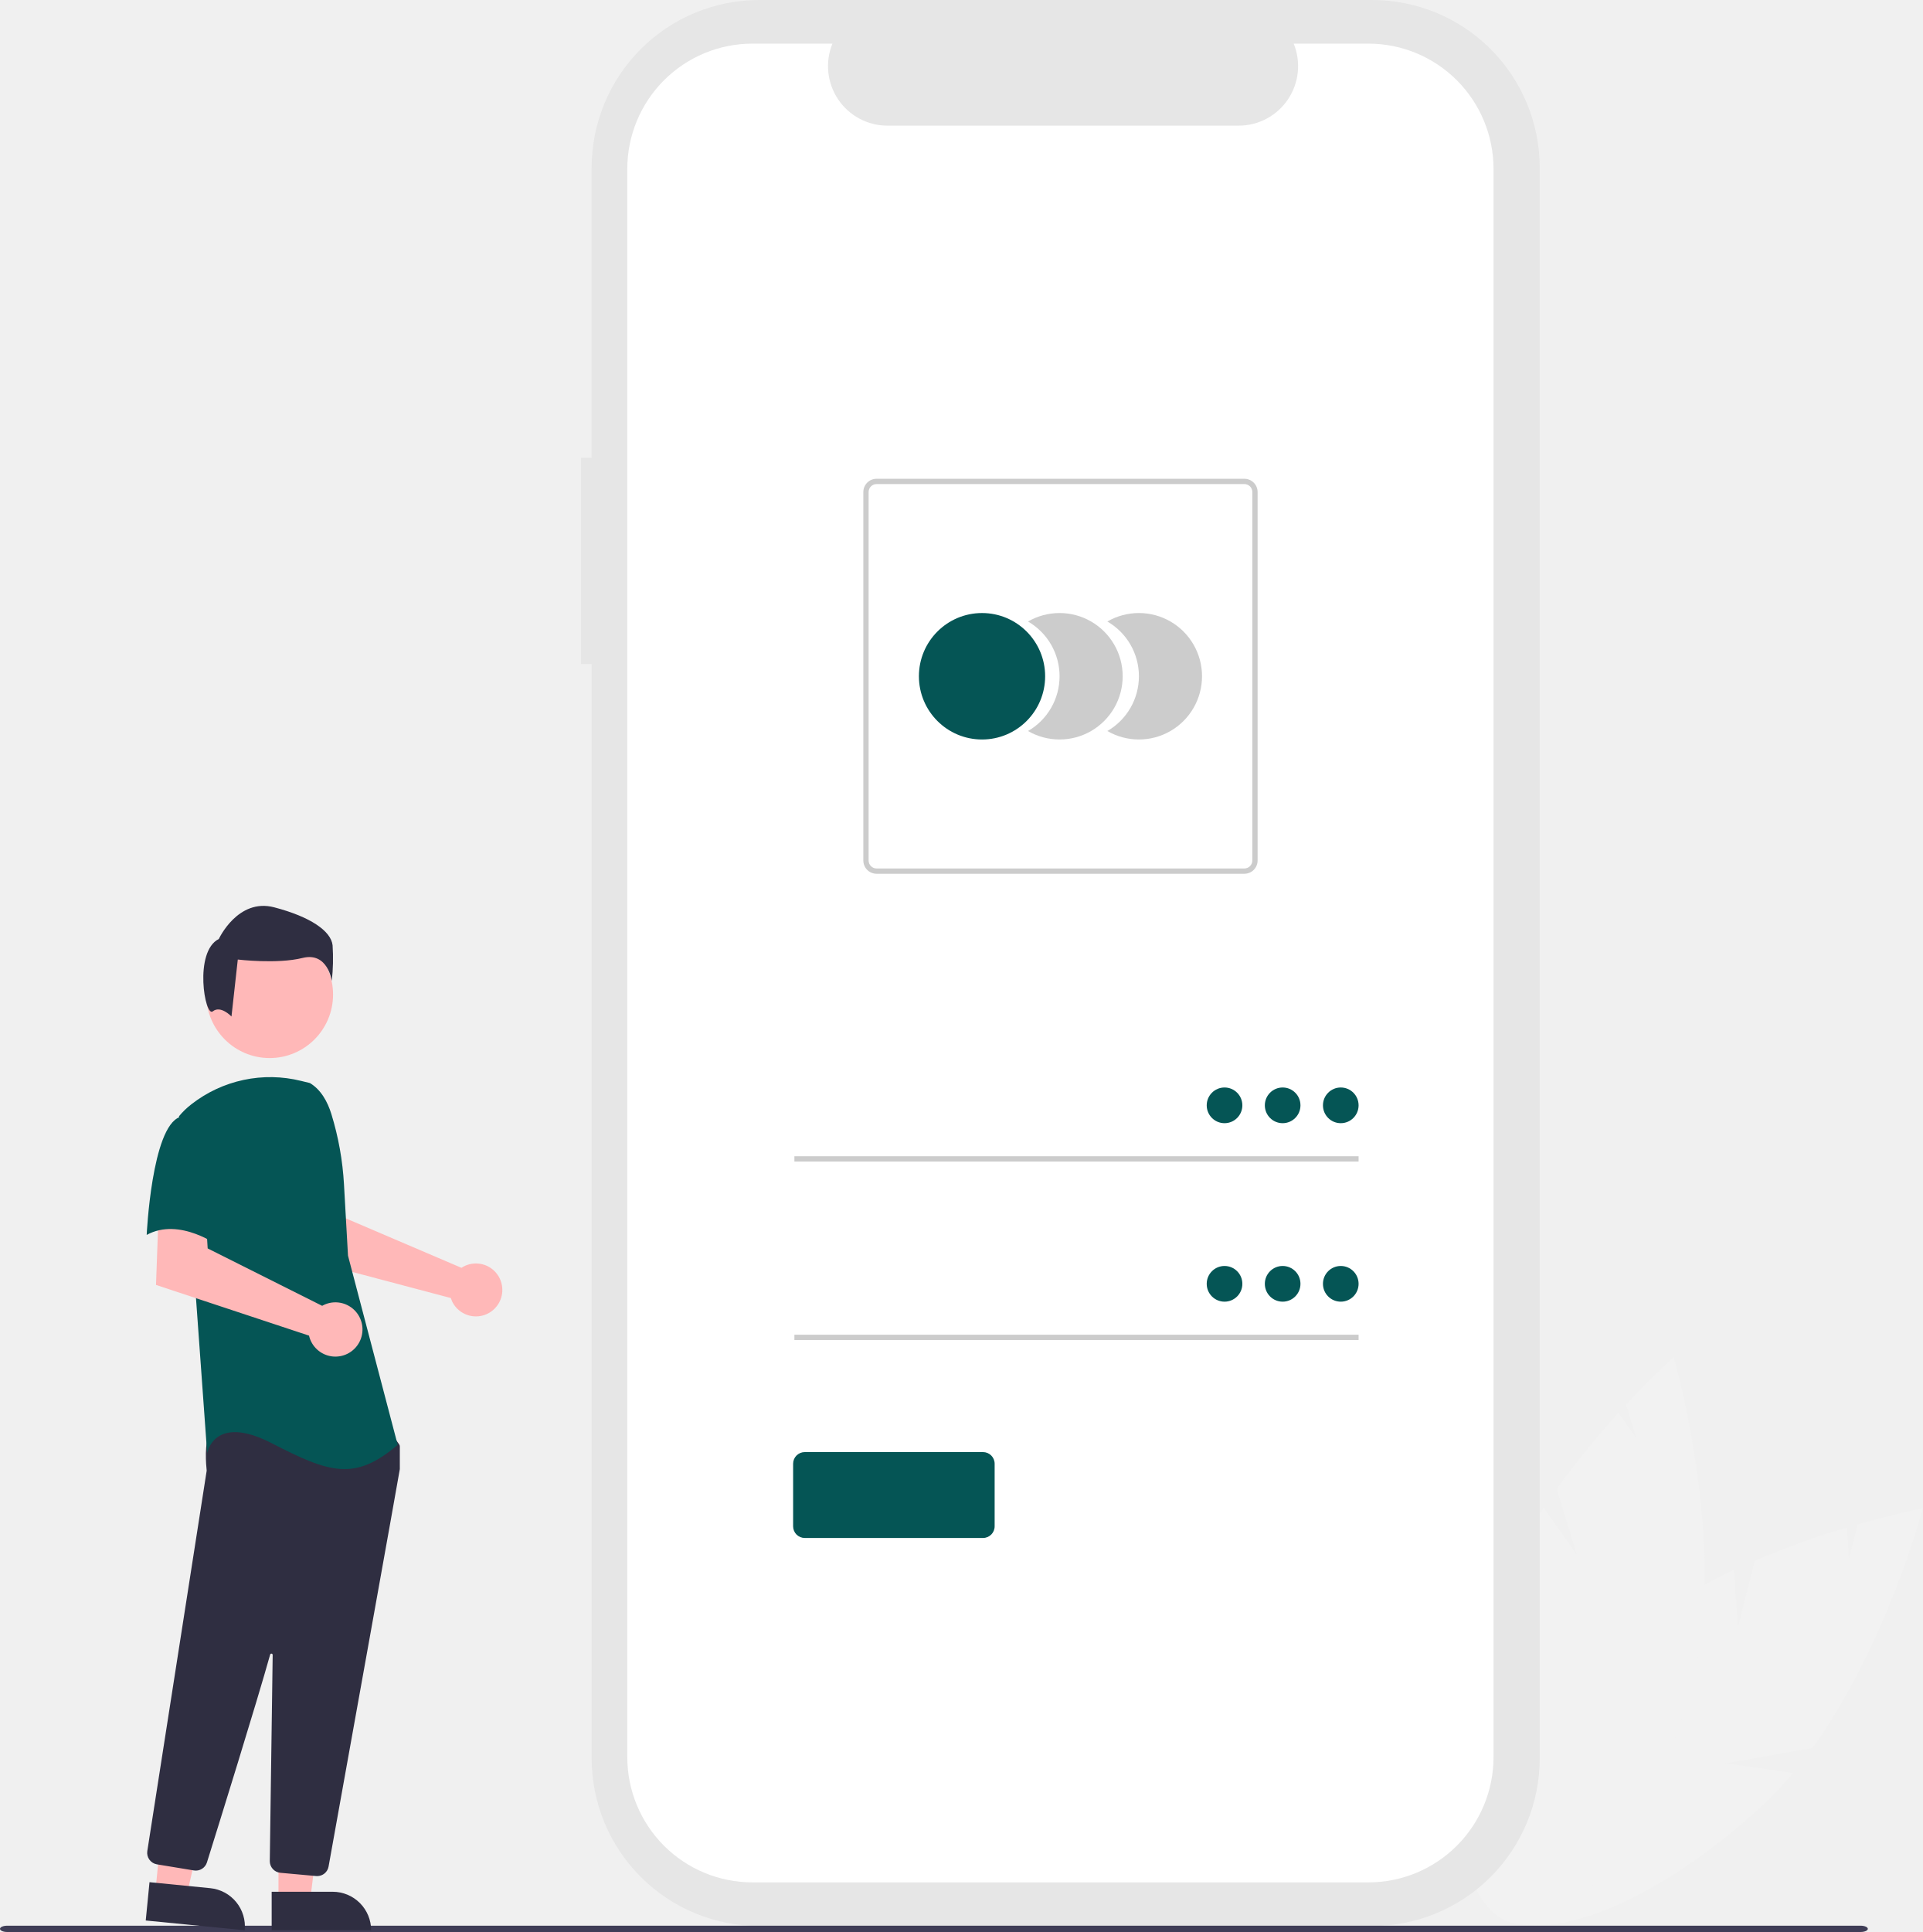
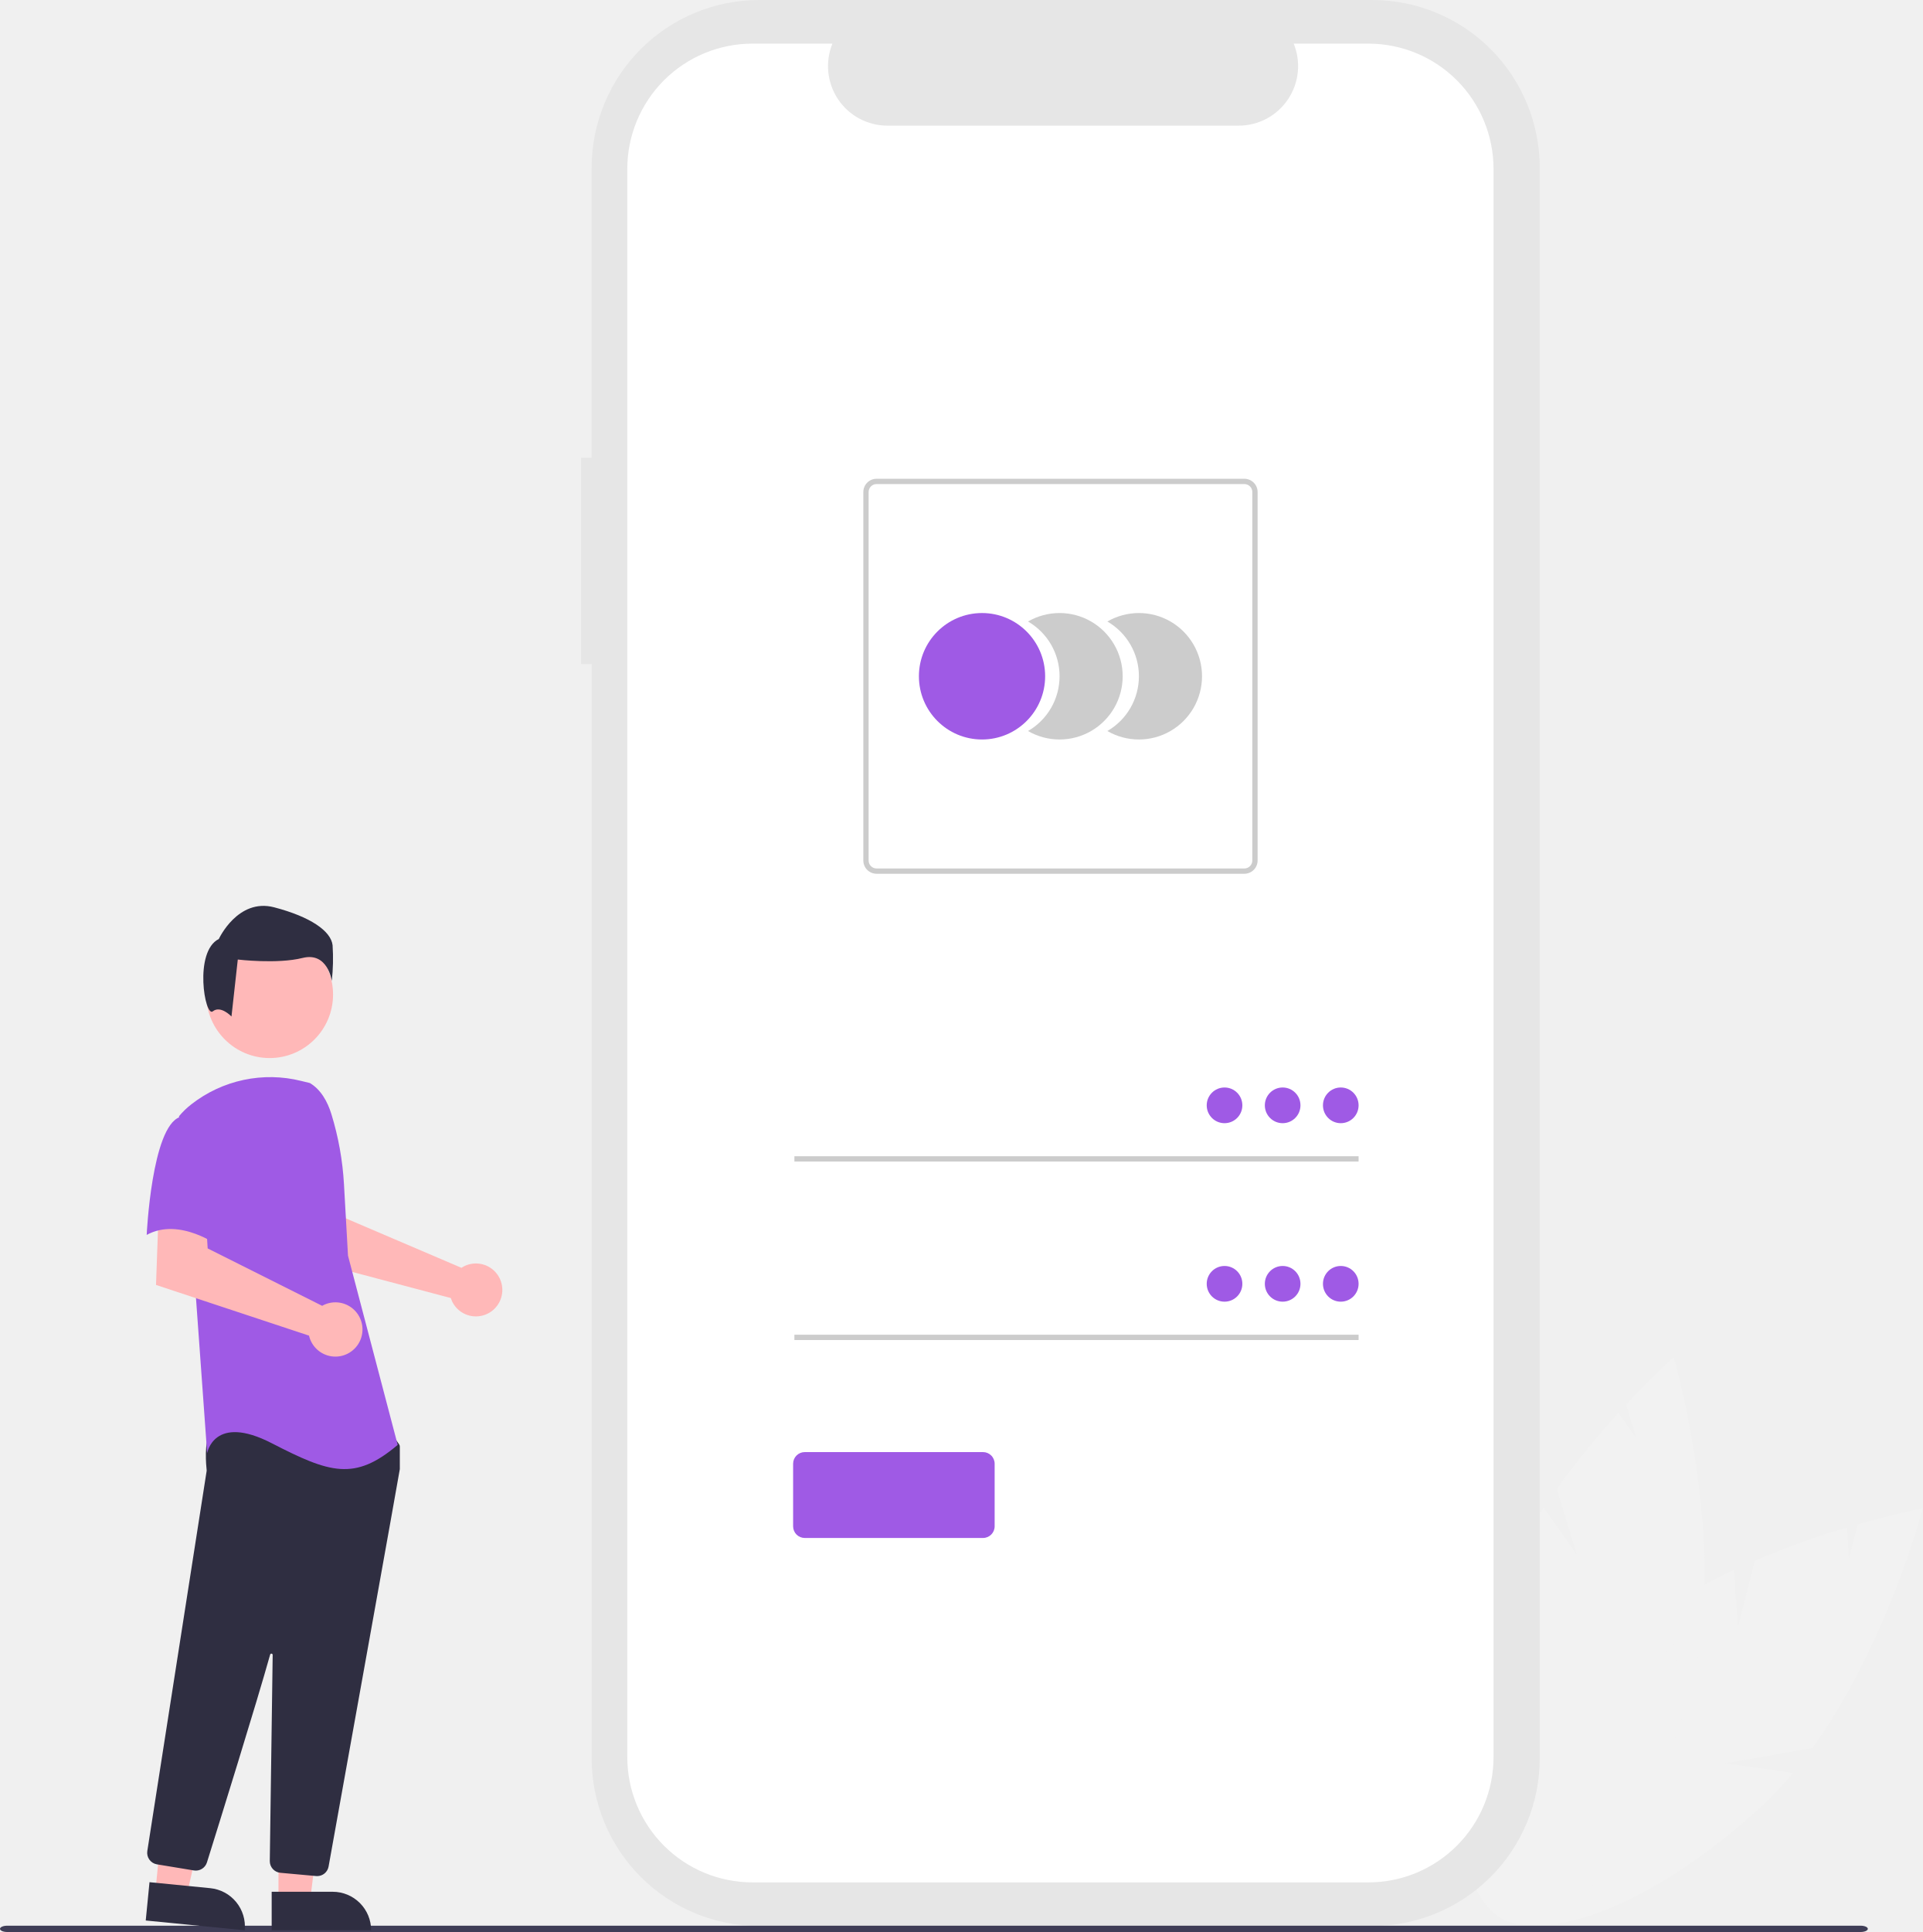
<svg xmlns="http://www.w3.org/2000/svg" width="221" height="222" viewBox="0 0 221 222" fill="none">
  <g clip-path="url(#clip0)">
-     <path d="M199.747 187.016L201.694 179.327C205.145 177.863 208.675 176.594 212.269 175.527L212.515 179.1L213.511 175.164C217.968 173.888 221 173.327 221 173.327C221 173.327 216.905 188.924 208.315 200.849L198.306 202.61L206.081 203.732C205.001 205.035 203.839 206.268 202.604 207.424C190.109 219.04 176.19 224.37 171.518 219.328C166.845 214.286 173.187 200.782 185.682 189.166C189.556 185.565 194.422 182.675 199.294 180.4L199.747 187.016Z" fill="#F2F2F2" />
-     <path d="M181.237 178.665L178.935 171.076C181.133 168.035 183.501 165.121 186.027 162.348L188.081 165.279L186.902 161.394C190.06 157.995 192.365 155.945 192.365 155.945C192.365 155.945 196.909 171.417 195.711 186.072L188.051 192.761L195.289 189.697C195.035 191.372 194.677 193.028 194.216 194.658C189.515 211.071 180.351 222.839 173.749 220.942C167.146 219.045 165.605 204.201 170.307 187.788C171.764 182.7 174.439 177.707 177.435 173.238L181.237 178.665Z" fill="#F2F2F2" />
+     <path d="M199.747 187.015L201.694 179.327C205.145 177.862 208.675 176.594 212.269 175.527L212.515 179.1L213.511 175.164C217.968 173.888 221 173.326 221 173.326C221 173.326 216.905 188.924 208.315 200.848L198.306 202.609L206.081 203.732C205.001 205.035 203.839 206.267 202.604 207.424C190.109 219.04 176.19 224.37 171.518 219.328C166.845 214.286 173.187 200.782 185.682 189.166C189.556 185.565 194.422 182.675 199.294 180.4L199.747 187.015Z" fill="#F2F2F2" />
+     <path d="M181.237 178.665L178.935 171.076C181.133 168.035 183.501 165.122 186.027 162.348L188.081 165.28L186.902 161.394C190.06 157.996 192.365 155.946 192.365 155.946C192.365 155.946 196.909 171.418 195.711 186.073L188.051 192.762L195.289 189.697C195.035 191.372 194.677 193.029 194.216 194.658C189.515 211.071 180.351 222.839 173.749 220.942C167.146 219.045 165.605 204.202 170.307 187.788C171.764 182.7 174.439 177.707 177.435 173.238L181.237 178.665Z" fill="#F2F2F2" />
    <path d="M66.787 52.592H68.001V19.28C68.001 16.749 68.499 14.241 69.467 11.902C70.434 9.563 71.852 7.437 73.64 5.647C75.428 3.857 77.55 2.437 79.885 1.468C82.221 0.499 84.725 0 87.253 0H157.722C162.828 0 167.724 2.031 171.335 5.647C174.945 9.263 176.973 14.167 176.973 19.28V202.033C176.973 204.565 176.475 207.072 175.508 209.411C174.54 211.75 173.122 213.876 171.335 215.666C169.547 217.456 167.425 218.877 165.089 219.846C162.753 220.815 160.25 221.313 157.722 221.313H87.253C82.147 221.313 77.25 219.282 73.64 215.666C70.03 212.05 68.002 207.146 68.002 202.033V76.304H66.788L66.787 52.592Z" fill="#E6E6E6" />
-     <path d="M86.476 5.014H95.674C95.251 6.053 95.089 7.18 95.204 8.296C95.318 9.412 95.705 10.482 96.329 11.414C96.954 12.345 97.798 13.107 98.787 13.635C99.775 14.162 100.878 14.438 101.998 14.438H142.369C143.49 14.438 144.592 14.162 145.581 13.635C146.569 13.107 147.413 12.344 148.038 11.413C148.663 10.482 149.049 9.412 149.164 8.296C149.278 7.18 149.116 6.053 148.693 5.014H157.285C161.098 5.014 164.754 6.531 167.451 9.231C170.147 11.932 171.661 15.594 171.661 19.413V201.899C171.661 205.718 170.147 209.381 167.451 212.081C164.754 214.781 161.098 216.298 157.285 216.298H86.476C82.663 216.298 79.006 214.781 76.31 212.081C73.614 209.381 72.099 205.718 72.099 201.899V19.412C72.1 15.594 73.614 11.931 76.31 9.231C79.006 6.531 82.663 5.014 86.476 5.014Z" fill="white" />
-     <path d="M130.903 77.707C130.904 76.432 130.568 75.179 129.931 74.074C129.294 72.969 128.378 72.052 127.275 71.415C128.377 70.777 129.628 70.442 130.902 70.441C132.175 70.441 133.427 70.777 134.53 71.415C135.632 72.052 136.548 72.969 137.185 74.074C137.822 75.178 138.157 76.431 138.157 77.707C138.157 78.982 137.822 80.235 137.185 81.34C136.548 82.445 135.632 83.362 134.53 83.999C133.427 84.637 132.175 84.973 130.902 84.972C129.628 84.972 128.377 84.636 127.275 83.999C128.378 83.362 129.294 82.445 129.931 81.34C130.568 80.236 130.904 78.983 130.903 77.707Z" fill="#CCCCCC" />
-     <path d="M121.783 77.707C121.783 76.432 121.448 75.179 120.811 74.074C120.174 72.969 119.258 72.052 118.155 71.415C119.257 70.777 120.508 70.442 121.782 70.441C123.055 70.441 124.306 70.777 125.409 71.415C126.512 72.052 127.428 72.969 128.065 74.074C128.702 75.178 129.037 76.431 129.037 77.707C129.037 78.982 128.702 80.235 128.065 81.34C127.428 82.445 126.512 83.362 125.409 83.999C124.306 84.637 123.055 84.973 121.782 84.972C120.508 84.972 119.257 84.636 118.155 83.999C119.258 83.362 120.174 82.445 120.811 81.34C121.448 80.236 121.783 78.983 121.783 77.707Z" fill="#CCCCCC" />
-     <path d="M112.871 84.973C108.864 84.973 105.616 81.72 105.616 77.707C105.616 73.695 108.864 70.442 112.871 70.442C116.877 70.442 120.125 73.695 120.125 77.707C120.125 81.72 116.877 84.973 112.871 84.973Z" fill="#055555" />
-     <path d="M100.747 100.401H143.027C143.43 100.4 143.816 100.24 144.1 99.955C144.385 99.67 144.545 99.283 144.545 98.88V56.535C144.545 56.132 144.385 55.746 144.1 55.461C143.816 55.175 143.43 55.015 143.027 55.015H100.747C100.344 55.015 99.958 55.175 99.674 55.461C99.389 55.746 99.229 56.132 99.228 56.535V98.88C99.229 99.283 99.389 99.67 99.674 99.955C99.958 100.24 100.344 100.4 100.747 100.401ZM143.027 55.623C143.269 55.623 143.5 55.72 143.671 55.891C143.842 56.062 143.938 56.294 143.938 56.535V98.88C143.938 99.122 143.842 99.354 143.671 99.525C143.5 99.696 143.269 99.793 143.027 99.793H100.747C100.505 99.793 100.274 99.696 100.103 99.525C99.932 99.354 99.836 99.122 99.836 98.88V56.535C99.836 56.294 99.932 56.062 100.103 55.891C100.274 55.72 100.505 55.623 100.747 55.623H143.027Z" fill="#CCCCCC" />
+     <path d="M86.476 5.014H95.674C95.251 6.053 95.089 7.18 95.204 8.296C95.318 9.412 95.704 10.483 96.329 11.414C96.954 12.345 97.798 13.108 98.787 13.635C99.775 14.162 100.878 14.438 101.998 14.438H142.369C143.489 14.438 144.592 14.162 145.581 13.635C146.569 13.107 147.413 12.345 148.038 11.413C148.663 10.482 149.049 9.412 149.164 8.296C149.278 7.18 149.116 6.053 148.693 5.014H157.285C161.098 5.014 164.754 6.531 167.451 9.231C170.147 11.932 171.661 15.594 171.661 19.413V201.9C171.661 205.718 170.147 209.381 167.451 212.081C164.754 214.781 161.098 216.298 157.285 216.298H86.476C82.663 216.298 79.006 214.781 76.31 212.081C73.614 209.381 72.099 205.718 72.099 201.9V19.412C72.099 15.594 73.614 11.931 76.31 9.231C79.006 6.531 82.663 5.014 86.476 5.014Z" fill="white" />
+     <path d="M130.903 77.707C130.904 76.432 130.568 75.179 129.931 74.074C129.294 72.97 128.378 72.053 127.275 71.415C128.377 70.778 129.628 70.442 130.902 70.442C132.175 70.441 133.427 70.777 134.529 71.415C135.632 72.052 136.548 72.97 137.185 74.074C137.822 75.179 138.157 76.432 138.157 77.707C138.157 78.983 137.822 80.236 137.185 81.34C136.548 82.445 135.632 83.362 134.529 83.999C133.427 84.637 132.175 84.973 130.902 84.973C129.628 84.972 128.377 84.637 127.275 83.999C128.378 83.362 129.294 82.445 129.931 81.34C130.568 80.236 130.903 78.983 130.903 77.707Z" fill="#CCCCCC" />
+     <path d="M121.783 77.707C121.784 76.432 121.448 75.179 120.811 74.074C120.174 72.97 119.258 72.053 118.155 71.415C119.257 70.778 120.508 70.442 121.782 70.442C123.055 70.441 124.307 70.777 125.41 71.415C126.512 72.052 127.428 72.97 128.065 74.074C128.702 75.179 129.037 76.432 129.037 77.707C129.037 78.983 128.702 80.236 128.065 81.34C127.428 82.445 126.512 83.362 125.41 83.999C124.307 84.637 123.055 84.973 121.782 84.973C120.508 84.972 119.257 84.637 118.155 83.999C119.258 83.362 120.174 82.445 120.811 81.34C121.448 80.236 121.783 78.983 121.783 77.707Z" fill="#CCCCCC" />
+     <path d="M112.871 84.973C108.864 84.973 105.616 81.72 105.616 77.707C105.616 73.695 108.864 70.442 112.871 70.442C116.877 70.442 120.125 73.695 120.125 77.707C120.125 81.72 116.877 84.973 112.871 84.973Z" fill="#9F5AE5" />
+     <path d="M100.747 100.401H143.027C143.43 100.4 143.815 100.24 144.1 99.955C144.385 99.67 144.545 99.283 144.545 98.88V56.535C144.545 56.132 144.385 55.745 144.1 55.46C143.815 55.175 143.43 55.015 143.027 55.014H100.747C100.344 55.015 99.958 55.175 99.674 55.46C99.389 55.745 99.229 56.132 99.228 56.535V98.88C99.229 99.283 99.389 99.67 99.674 99.955C99.958 100.24 100.344 100.4 100.747 100.401ZM143.027 55.623C143.269 55.623 143.5 55.719 143.671 55.891C143.842 56.062 143.938 56.294 143.938 56.535V98.88C143.938 99.122 143.842 99.354 143.671 99.525C143.5 99.696 143.269 99.793 143.027 99.793H100.747C100.505 99.793 100.274 99.696 100.103 99.525C99.932 99.354 99.836 99.122 99.836 98.88V56.535C99.836 56.294 99.932 56.062 100.103 55.891C100.274 55.719 100.505 55.623 100.747 55.623H143.027Z" fill="#CCCCCC" />
    <path d="M91.306 132.86H156.152V133.468H91.306V132.86Z" fill="#CCCCCC" />
-     <path d="M154.104 129.062C152.973 129.062 152.056 128.144 152.056 127.011C152.056 125.879 152.973 124.96 154.104 124.96C155.235 124.96 156.152 125.879 156.152 127.011C156.152 128.144 155.235 129.062 154.104 129.062Z" fill="#055555" />
+     <path d="M154.104 129.062C152.973 129.062 152.056 128.144 152.056 127.011C152.056 125.879 152.973 124.96 154.104 124.96C155.235 124.96 156.152 125.879 156.152 127.011C156.152 128.144 155.235 129.062 154.104 129.062Z" fill="#9F5AE5" />
    <path d="M91.306 153.369H156.152V153.977H91.306V153.369Z" fill="#CCCCCC" />
-     <path d="M154.104 149.571C152.973 149.571 152.056 148.653 152.056 147.52C152.056 146.387 152.973 145.469 154.104 145.469C155.235 145.469 156.152 146.387 156.152 147.52C156.152 148.653 155.235 149.571 154.104 149.571Z" fill="#055555" />
-     <path d="M92.493 176.723H112.986C113.34 176.723 113.679 176.582 113.93 176.331C114.18 176.08 114.321 175.74 114.321 175.386V168.192C114.321 167.838 114.18 167.498 113.93 167.247C113.679 166.996 113.34 166.855 112.986 166.855H92.493C92.139 166.855 91.8 166.996 91.549 167.247C91.299 167.498 91.158 167.838 91.158 168.192V175.386C91.158 175.74 91.299 176.08 91.549 176.331C91.8 176.582 92.139 176.723 92.493 176.723Z" fill="#055555" />
-     <path d="M147.424 129.062C146.293 129.062 145.376 128.144 145.376 127.011C145.376 125.879 146.293 124.96 147.424 124.96C148.555 124.96 149.471 125.879 149.471 127.011C149.471 128.144 148.555 129.062 147.424 129.062Z" fill="#055555" />
-     <path d="M140.744 129.062C139.613 129.062 138.696 128.144 138.696 127.011C138.696 125.879 139.613 124.96 140.744 124.96C141.875 124.96 142.792 125.879 142.792 127.011C142.792 128.144 141.875 129.062 140.744 129.062Z" fill="#055555" />
-     <path d="M147.424 149.571C146.293 149.571 145.376 148.653 145.376 147.52C145.376 146.387 146.293 145.469 147.424 145.469C148.555 145.469 149.471 146.387 149.471 147.52C149.471 148.653 148.555 149.571 147.424 149.571Z" fill="#055555" />
-     <path d="M140.744 149.571C139.613 149.571 138.696 148.653 138.696 147.52C138.696 146.387 139.613 145.469 140.744 145.469C141.875 145.469 142.792 146.387 142.792 147.52C142.792 148.653 141.875 149.571 140.744 149.571Z" fill="#055555" />
-     <path d="M0.825 222H213.855C214.311 222 214.681 221.838 214.681 221.638C214.681 221.438 214.311 221.276 213.855 221.276H0.825C0.37 221.276 -0 221.438 -0 221.638C-0 221.838 0.37 222 0.825 222Z" fill="#3F3D56" />
-     <path d="M53.458 145.447C53.312 145.514 53.172 145.592 53.039 145.681L39.731 139.993L39.256 136.482L33.939 136.449L34.253 144.502L51.818 149.154C51.855 149.276 51.899 149.396 51.951 149.513C52.205 150.056 52.613 150.511 53.125 150.822C53.636 151.133 54.228 151.286 54.826 151.261C55.424 151.236 56.001 151.035 56.485 150.683C56.969 150.331 57.339 149.843 57.547 149.281C57.755 148.719 57.793 148.108 57.656 147.525C57.519 146.941 57.212 146.412 56.776 146.002C56.339 145.592 55.791 145.321 55.2 145.223C54.61 145.124 54.004 145.202 53.458 145.447Z" fill="#FFB8B8" />
+     <path d="M154.104 149.571C152.973 149.571 152.056 148.653 152.056 147.52C152.056 146.387 152.973 145.469 154.104 145.469C155.235 145.469 156.152 146.387 156.152 147.52C156.152 148.653 155.235 149.571 154.104 149.571Z" fill="#9F5AE5" />
+     <path d="M92.493 176.723H112.986C113.34 176.723 113.679 176.582 113.929 176.331C114.18 176.08 114.321 175.74 114.321 175.386V168.192C114.321 167.838 114.18 167.498 113.929 167.247C113.679 166.996 113.34 166.855 112.986 166.855H92.493C92.139 166.855 91.799 166.996 91.549 167.247C91.299 167.498 91.158 167.838 91.158 168.192V175.386C91.158 175.74 91.299 176.08 91.549 176.331C91.799 176.582 92.139 176.723 92.493 176.723Z" fill="#9F5AE5" />
+     <path d="M147.424 129.062C146.293 129.062 145.376 128.144 145.376 127.011C145.376 125.879 146.293 124.96 147.424 124.96C148.555 124.96 149.471 125.879 149.471 127.011C149.471 128.144 148.555 129.062 147.424 129.062Z" fill="#9F5AE5" />
+     <path d="M140.744 129.062C139.613 129.062 138.696 128.144 138.696 127.011C138.696 125.879 139.613 124.96 140.744 124.96C141.875 124.96 142.792 125.879 142.792 127.011C142.792 128.144 141.875 129.062 140.744 129.062Z" fill="#9F5AE5" />
+     <path d="M147.424 149.571C146.293 149.571 145.376 148.653 145.376 147.52C145.376 146.387 146.293 145.469 147.424 145.469C148.555 145.469 149.471 146.387 149.471 147.52C149.471 148.653 148.555 149.571 147.424 149.571Z" fill="#9F5AE5" />
+     <path d="M140.744 149.571C139.613 149.571 138.696 148.653 138.696 147.52C138.696 146.387 139.613 145.469 140.744 145.469C141.875 145.469 142.792 146.387 142.792 147.52C142.792 148.653 141.875 149.571 140.744 149.571Z" fill="#9F5AE5" />
+     <path d="M0.825 222H213.855C214.311 222 214.681 221.838 214.681 221.638C214.681 221.438 214.311 221.276 213.855 221.276H0.825C0.37 221.276 0 221.438 0 221.638C0 221.838 0.37 222 0.825 222Z" fill="#3F3D56" />
+     <path d="M53.458 145.447C53.312 145.514 53.172 145.592 53.039 145.681L39.731 139.993L39.256 136.482L33.939 136.449L34.253 144.502L51.818 149.154C51.855 149.276 51.899 149.396 51.951 149.513C52.205 150.056 52.613 150.511 53.124 150.822C53.636 151.133 54.228 151.286 54.826 151.261C55.424 151.236 56.001 151.035 56.485 150.683C56.969 150.331 57.339 149.843 57.547 149.281C57.755 148.719 57.793 148.108 57.656 147.525C57.519 146.941 57.212 146.412 56.775 146.002C56.339 145.592 55.791 145.321 55.2 145.223C54.61 145.124 54.004 145.202 53.458 145.447Z" fill="#FFB8B8" />
    <path d="M32.005 218.418H35.642L37.373 204.366L32.004 204.366L32.005 218.418Z" fill="#FFB8B8" />
-     <path d="M38.241 217.376H31.225V221.8H42.658C42.658 220.627 42.192 219.502 41.364 218.672C40.536 217.843 39.412 217.376 38.241 217.376Z" fill="#2F2E41" />
+     <path d="M38.241 217.377H31.226V221.8H42.658C42.658 220.627 42.193 219.502 41.364 218.672C40.536 217.843 39.412 217.377 38.241 217.377Z" fill="#2F2E41" />
    <path d="M17.858 217.388L21.478 217.745L24.576 203.931L19.233 203.404L17.858 217.388Z" fill="#FFB8B8" />
-     <path d="M24.166 216.964L17.184 216.276L16.751 220.678L28.128 221.8C28.185 221.222 28.128 220.639 27.959 220.083C27.791 219.527 27.515 219.009 27.147 218.56C26.779 218.111 26.326 217.739 25.815 217.465C25.303 217.192 24.743 217.021 24.166 216.964Z" fill="#2F2E41" />
-     <path d="M30.992 121.578C26.968 121.578 23.705 118.31 23.705 114.279C23.705 110.249 26.968 106.981 30.992 106.981C35.017 106.981 38.28 110.249 38.28 114.279C38.28 118.31 35.017 121.578 30.992 121.578Z" fill="#FFB8B8" />
-     <path d="M36.455 215.575C36.768 215.576 37.071 215.466 37.311 215.265C37.55 215.064 37.711 214.785 37.765 214.477C39.648 204.009 45.803 169.783 45.95 168.835C45.953 168.813 45.955 168.791 45.954 168.769V166.217C45.955 166.124 45.926 166.033 45.871 165.958L45.058 164.817C45.02 164.762 44.969 164.717 44.91 164.685C44.852 164.653 44.786 164.634 44.719 164.631C40.084 164.414 24.904 163.776 24.171 164.693C23.434 165.616 23.694 168.41 23.754 168.961L23.751 169.018L16.931 212.699C16.878 213.047 16.963 213.403 17.17 213.688C17.376 213.974 17.686 214.167 18.033 214.225L22.293 214.928C22.61 214.979 22.935 214.914 23.209 214.745C23.483 214.577 23.687 214.315 23.784 214.009C25.102 209.792 29.519 195.609 31.05 190.121C31.06 190.086 31.082 190.056 31.112 190.036C31.142 190.017 31.178 190.009 31.214 190.014C31.249 190.019 31.282 190.037 31.305 190.064C31.329 190.091 31.341 190.126 31.341 190.162C31.265 195.394 31.08 208.742 31.016 213.352L31.009 213.848C31.006 214.184 31.129 214.509 31.354 214.759C31.579 215.009 31.889 215.165 32.223 215.196L36.331 215.57C36.373 215.574 36.414 215.575 36.455 215.575Z" fill="#2F2E41" />
-     <path d="M35.617 124.448C36.889 125.205 37.65 126.596 38.087 128.012C38.895 130.633 39.382 133.343 39.536 136.083L39.998 144.284L45.711 166.027C40.759 170.223 37.903 169.27 31.237 165.837C24.572 162.405 23.81 166.982 23.81 166.982L22.477 148.481L20.573 128.265C21 127.749 21.484 127.283 22.015 126.876C23.776 125.505 25.823 124.552 28.005 124.089C30.186 123.626 32.444 123.665 34.608 124.203L35.617 124.448Z" fill="#055555" />
+     <path d="M24.166 216.964L17.184 216.276L16.751 220.678L28.128 221.801C28.185 221.222 28.128 220.639 27.959 220.083C27.791 219.527 27.515 219.01 27.147 218.561C26.779 218.111 26.326 217.739 25.815 217.465C25.303 217.192 24.743 217.021 24.166 216.964Z" fill="#2F2E41" />
+     <path d="M30.992 121.578C26.968 121.578 23.705 118.31 23.705 114.279C23.705 110.248 26.968 106.981 30.992 106.981C35.017 106.981 38.28 110.248 38.28 114.279C38.28 118.31 35.017 121.578 30.992 121.578Z" fill="#FFB8B8" />
+     <path d="M36.456 215.576C36.768 215.576 37.071 215.467 37.311 215.266C37.55 215.065 37.711 214.785 37.766 214.477C39.648 204.009 45.803 169.783 45.95 168.835C45.953 168.813 45.955 168.791 45.954 168.769V166.217C45.955 166.124 45.926 166.033 45.871 165.958L45.059 164.817C45.02 164.762 44.969 164.717 44.91 164.685C44.852 164.653 44.786 164.634 44.719 164.631C40.084 164.414 24.904 163.776 24.171 164.694C23.434 165.616 23.694 168.41 23.754 168.961L23.751 169.018L16.931 212.699C16.878 213.048 16.964 213.403 17.17 213.688C17.376 213.974 17.686 214.167 18.033 214.225L22.293 214.928C22.61 214.979 22.935 214.914 23.209 214.746C23.483 214.577 23.687 214.315 23.784 214.009C25.102 209.793 29.519 195.609 31.05 190.121C31.06 190.086 31.082 190.056 31.112 190.037C31.142 190.017 31.178 190.009 31.214 190.014C31.249 190.019 31.282 190.037 31.305 190.064C31.329 190.091 31.341 190.126 31.341 190.162C31.265 195.394 31.08 208.742 31.016 213.352L31.009 213.848C31.006 214.184 31.129 214.509 31.354 214.759C31.579 215.009 31.889 215.165 32.223 215.196L36.331 215.57C36.373 215.574 36.414 215.576 36.456 215.576Z" fill="#2F2E41" />
+     <path d="M35.617 124.448C36.889 125.205 37.65 126.596 38.087 128.012C38.895 130.633 39.382 133.344 39.536 136.083L39.998 144.284L45.711 166.027C40.759 170.223 37.903 169.27 31.237 165.838C24.572 162.405 23.81 166.982 23.81 166.982L22.477 148.481L20.573 128.265C21 127.75 21.484 127.284 22.015 126.876C23.775 125.505 25.823 124.552 28.005 124.089C30.186 123.626 32.444 123.665 34.608 124.203L35.617 124.448Z" fill="#9F5AE5" />
    <path d="M37.473 149.839C37.319 149.896 37.171 149.966 37.028 150.048L23.869 143.452L23.651 139.878L18.223 139.503L17.932 147.649L35.517 153.473C35.66 154.09 35.988 154.649 36.456 155.074C36.924 155.5 37.511 155.773 38.138 155.857C38.765 155.94 39.402 155.831 39.965 155.543C40.529 155.255 40.991 154.803 41.291 154.245C41.591 153.688 41.715 153.052 41.645 152.422C41.575 151.793 41.316 151.199 40.902 150.721C40.487 150.243 39.937 149.902 39.325 149.744C38.712 149.587 38.066 149.62 37.473 149.839Z" fill="#FFB8B8" />
-     <path d="M20.668 128.357C17.43 129.502 16.86 141.9 16.86 141.9C20.669 139.802 25.24 143.235 25.24 143.235C25.24 143.235 26.192 139.993 27.334 135.797C27.68 134.616 27.721 133.368 27.454 132.167C27.188 130.967 26.623 129.853 25.811 128.93C25.811 128.93 23.905 127.212 20.668 128.357Z" fill="#055555" />
-     <path d="M24.458 116.21C25.366 115.482 26.605 116.804 26.605 116.804L27.331 110.257C27.331 110.257 31.871 110.802 34.777 110.075C37.682 109.349 38.136 112.712 38.136 112.712C38.286 111.354 38.316 109.984 38.227 108.62C38.046 106.984 35.685 105.347 31.508 104.255C27.331 103.164 25.152 107.893 25.152 107.893C22.247 109.348 23.55 116.937 24.458 116.21Z" fill="#2F2E41" />
+     <path d="M20.668 128.358C17.43 129.502 16.86 141.9 16.86 141.9C20.669 139.802 25.24 143.235 25.24 143.235C25.24 143.235 26.192 139.993 27.334 135.797C27.68 134.617 27.721 133.368 27.454 132.167C27.188 130.967 26.623 129.853 25.811 128.931C25.811 128.931 23.905 127.212 20.668 128.358Z" fill="#9F5AE5" />
+     <path d="M24.458 116.21C25.366 115.482 26.605 116.804 26.605 116.804L27.331 110.257C27.331 110.257 31.871 110.802 34.777 110.075C37.682 109.349 38.136 112.712 38.136 112.712C38.286 111.354 38.316 109.984 38.227 108.62C38.045 106.984 35.685 105.347 31.508 104.255C27.331 103.164 25.152 107.893 25.152 107.893C22.247 109.348 23.55 116.937 24.458 116.21Z" fill="#2F2E41" />
  </g>
  <defs>
    <clipPath id="clip0">
      <rect width="221" height="222" fill="white" transform="matrix(-1 0 0 1 221 0)" />
    </clipPath>
  </defs>
</svg>
